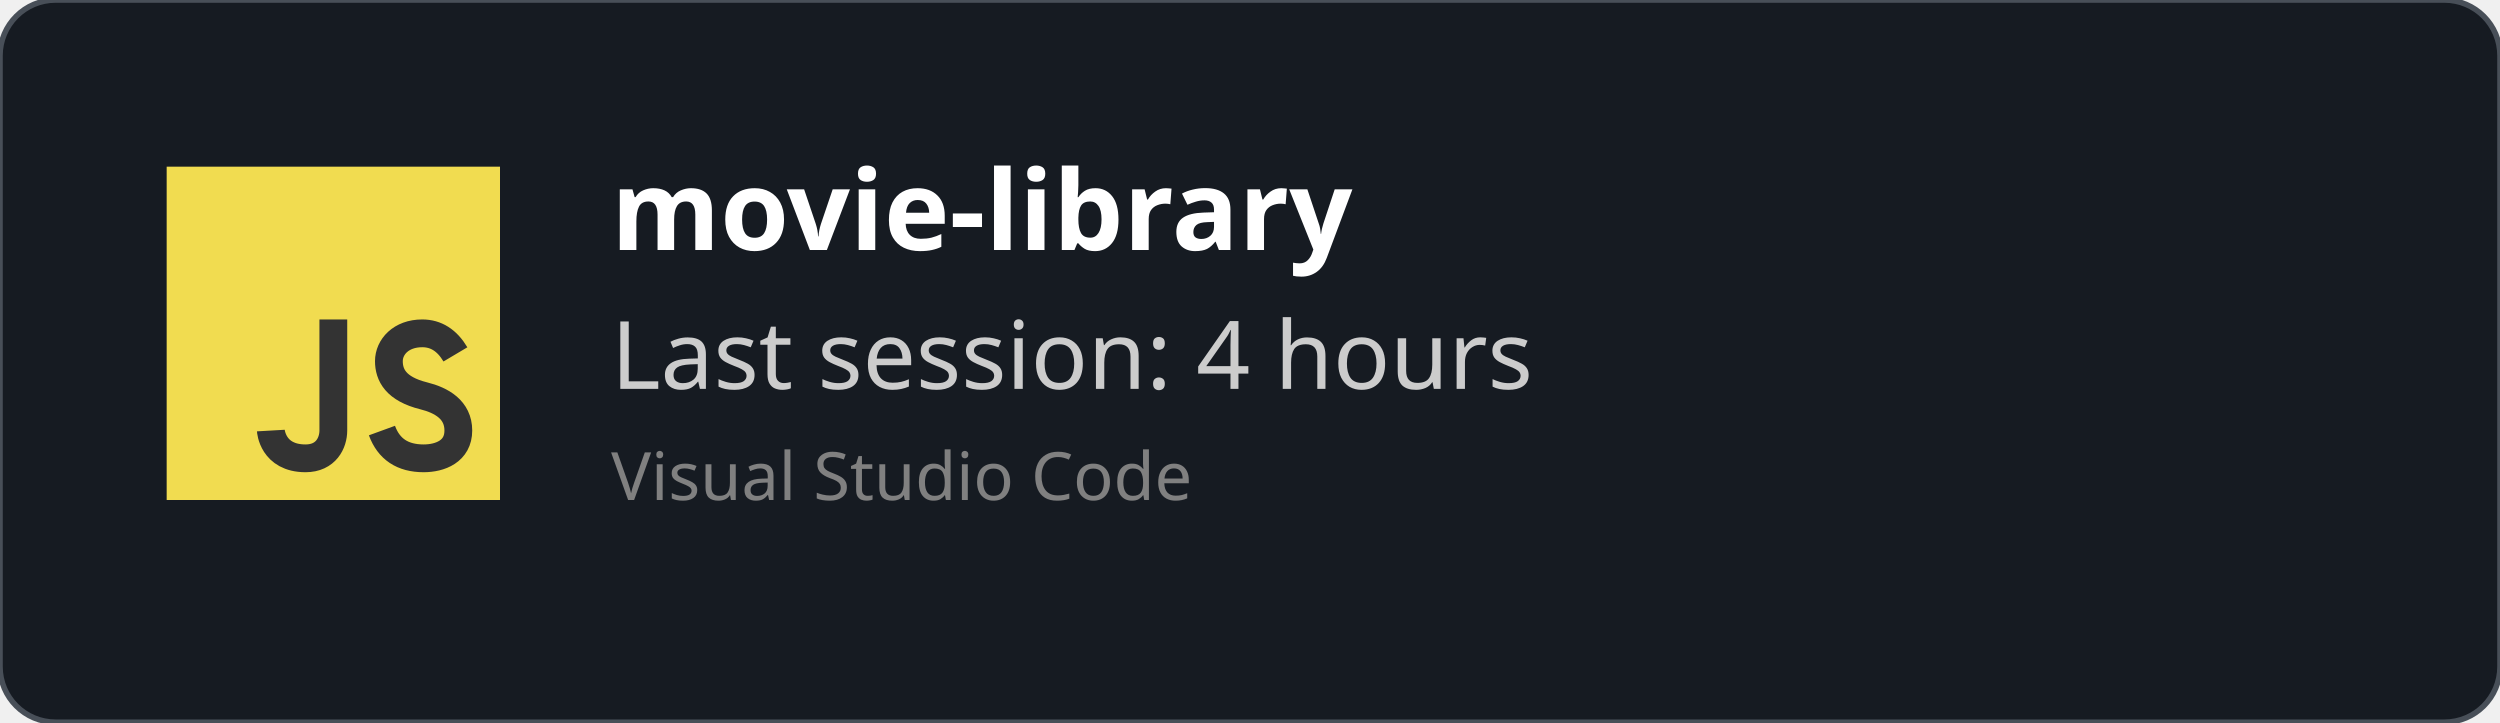
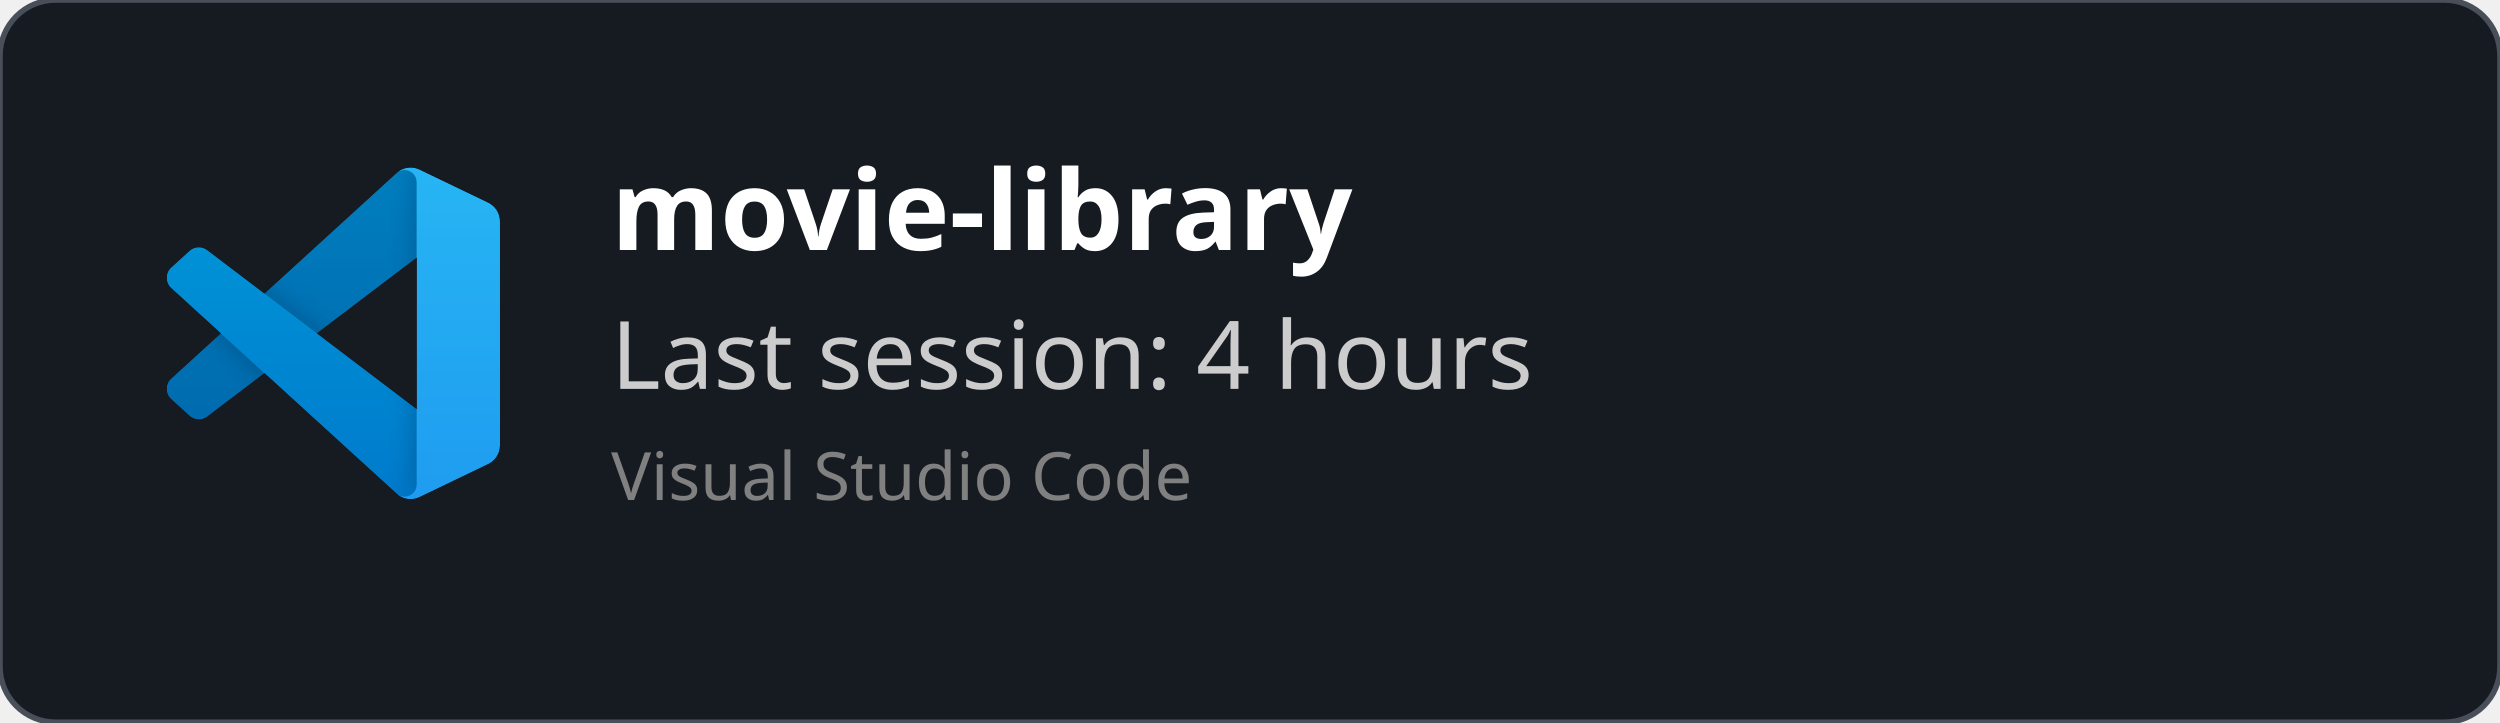
<svg xmlns="http://www.w3.org/2000/svg" width="450" height="130" viewBox="0 0 450 130" fill="none" role="img">
  <style>
    *{
        font-family: 'Segoe UI', Ubuntu, monospace
    }
    </style>
  <defs>
    <clipPath id="horizontalClip" x="20" y="20" width="500" height="200">
      <rect x="90" y="20" width="300" height="50" />
    </clipPath>
  </defs>
  <rect width="450" height="130" fill="rgba(22,27,34)" stroke="#484f58" stroke-width="1" fill-opacity="1" stroke-opacity="1" x="0" y="0" rx="10px" ry="10px">
    </rect>
-   <svg width="60px" height="60px" x="30" y="30" viewBox="0 0 24 24" id="js">
-     <g fill="none" fill-rule="evenodd">
-       <rect width="24" height="24" fill="#F1DC50" />
-       <path stroke="#333" stroke-width="2" d="M12,11 C12,15.749 12,18.416 12,19 C12,19.876 11.477,21 10,21 C7.615,21 7.5,19 7.5,19 M20.79,13.516 C20.19,12.505 19.394,12 18.404,12 C16.856,12 16,13 16,14 C16,15 16.5,16 18.508,16.5 C19.786,16.818 21,17.5 21,19 C21,20.5 19.685,21 18.5,21 C16.986,21 15.986,20.333 15.5,19" />
+   <svg width="60" height="60" x="30" y="30" viewBox="0 0 100 100" fill="none" id="vscode">
+     <mask id="mask0" mask-type="alpha" maskUnits="userSpaceOnUse" x="0" y="0" width="100" height="100">
+       <path fill-rule="evenodd" clip-rule="evenodd" d="M70.912 99.317C72.487 99.931 74.283 99.891 75.873 99.126L96.461 89.22C98.624 88.179 100 85.989 100 83.587V16.413C100 14.011 98.624 11.822 96.461 10.781L75.873 0.874C73.786 -0.13 71.345 0.116 69.513 1.447C69.252 1.637 69.003 1.849 68.769 2.083L29.355 38.041L12.187 25.01C10.589 23.797 8.354 23.896 6.869 25.246L1.363 30.255C-0.453 31.906 -0.455 34.763 1.359 36.417L16.247 50L1.359 63.583C-0.455 65.237 -0.453 68.094 1.363 69.745L6.869 74.754C8.354 76.104 10.589 76.204 12.187 74.99L29.355 61.959L68.769 97.917C69.392 98.541 70.125 99.01 70.912 99.317ZM75.015 27.299L45.109 50L75.015 72.701V27.299Z" fill="white" />
+     </mask>
+     <g mask="url(#mask0)">
+       <path d="M96.461 10.796L75.857 0.876C73.472 -0.273 70.622 0.212 68.75 2.083L1.299 63.583C-0.516 65.237 -0.514 68.094 1.303 69.745L6.813 74.754C8.298 76.104 10.535 76.204 12.134 74.99L93.361 13.37C96.086 11.303 100 13.246 100 16.667V16.427C100 14.027 98.625 11.838 96.461 10.796Z" fill="#0065A9" />
+       <g filter="url(#filter0_d)">
+         <path d="M96.461 89.204L75.857 99.124C73.472 100.273 70.622 99.788 68.75 97.917L1.299 36.417C-0.516 34.763 -0.514 31.906 1.303 30.255L6.813 25.246C8.298 23.896 10.535 23.796 12.134 25.009L93.361 86.63C96.086 88.697 100 86.754 100 83.333V83.573C100 85.974 98.625 88.162 96.461 89.204Z" fill="#007ACC" />
+       </g>
+       <g filter="url(#filter1_d)">
+         <path d="M75.858 99.126C73.472 100.274 70.622 99.788 68.75 97.917C71.056 100.223 75 98.59 75 95.328V4.672C75 1.41 71.056 -0.223 68.75 2.083C70.622 0.211 73.472 -0.274 75.858 0.874L96.459 10.781C98.623 11.822 100 14.011 100 16.413V83.587C100 85.989 98.623 88.179 96.459 89.22L75.858 99.126Z" fill="#1F9CF0" />
+       </g>
+       <g style="mix-blend-mode:overlay" opacity="0.25">
+         <path fill-rule="evenodd" clip-rule="evenodd" d="M70.851 99.317C72.426 99.931 74.222 99.891 75.812 99.126L96.4 89.22C98.563 88.179 99.939 85.989 99.939 83.587V16.413C99.939 14.011 98.564 11.822 96.4 10.781L75.812 0.874C73.725 -0.13 71.284 0.116 69.453 1.447C69.191 1.637 68.942 1.849 68.708 2.083L29.294 38.041L12.126 25.01C10.528 23.796 8.293 23.896 6.809 25.246L1.302 30.255C-0.513 31.906 -0.515 34.763 1.298 36.417L16.186 50L1.298 63.583C-0.515 65.237 -0.513 68.094 1.302 69.745L6.809 74.754C8.293 76.104 10.528 76.204 12.126 74.99L29.294 61.959L68.708 97.917C69.332 98.54 70.064 99.01 70.851 99.317ZM74.954 27.299L45.048 50L74.954 72.701V27.299Z" fill="url(#paint0_linear)" />
+       </g>
    </g>
+     <defs>
+       <filter id="filter0_d" x="-8.394" y="15.829" width="116.727" height="92.246" filterUnits="userSpaceOnUse" color-interpolation-filters="sRGB">
+         <feFlood flood-opacity="0" result="BackgroundImageFix" />
+         <feColorMatrix in="SourceAlpha" type="matrix" values="0 0 0 0 0 0 0 0 0 0 0 0 0 0 0 0 0 0 127 0" />
+         <feOffset />
+         <feGaussianBlur stdDeviation="4.167" />
+         <feColorMatrix type="matrix" values="0 0 0 0 0 0 0 0 0 0 0 0 0 0 0 0 0 0 0.25 0" />
+         <feBlend mode="overlay" in2="BackgroundImageFix" result="effect1_dropShadow" />
+         <feBlend mode="normal" in="SourceGraphic" in2="effect1_dropShadow" result="shape" />
+       </filter>
+       <filter id="filter1_d" x="60.417" y="-8.076" width="47.917" height="116.151" filterUnits="userSpaceOnUse" color-interpolation-filters="sRGB">
+         <feFlood flood-opacity="0" result="BackgroundImageFix" />
+         <feColorMatrix in="SourceAlpha" type="matrix" values="0 0 0 0 0 0 0 0 0 0 0 0 0 0 0 0 0 0 127 0" />
+         <feOffset />
+         <feGaussianBlur stdDeviation="4.167" />
+         <feColorMatrix type="matrix" values="0 0 0 0 0 0 0 0 0 0 0 0 0 0 0 0 0 0 0.25 0" />
+         <feBlend mode="overlay" in2="BackgroundImageFix" result="effect1_dropShadow" />
+         <feBlend mode="normal" in="SourceGraphic" in2="effect1_dropShadow" result="shape" />
+       </filter>
+       <linearGradient id="paint0_linear" x1="49.939" y1="0.258" x2="49.939" y2="99.742" gradientUnits="userSpaceOnUse">
+         <stop stop-color="white" />
+         <stop offset="1" stop-color="white" stop-opacity="0" />
+       </linearGradient>
+     </defs>
  </svg>
  <text x="110" y="45" font-size="20" clip-path="url(#horizontalClip)" font-weight="bold" font-family="Ubuntu" fill="white">
    movie-library
    </text>
  <text x="110" y="70" font-size="17px" font-family="Ubuntu" fill="#ccc">
    Last session: 4 hours
    </text>
  <text x="110" y="90" font-size="12px" font-family="Ubuntu" fill="grey">
    Visual Studio Code
    </text>
</svg>
